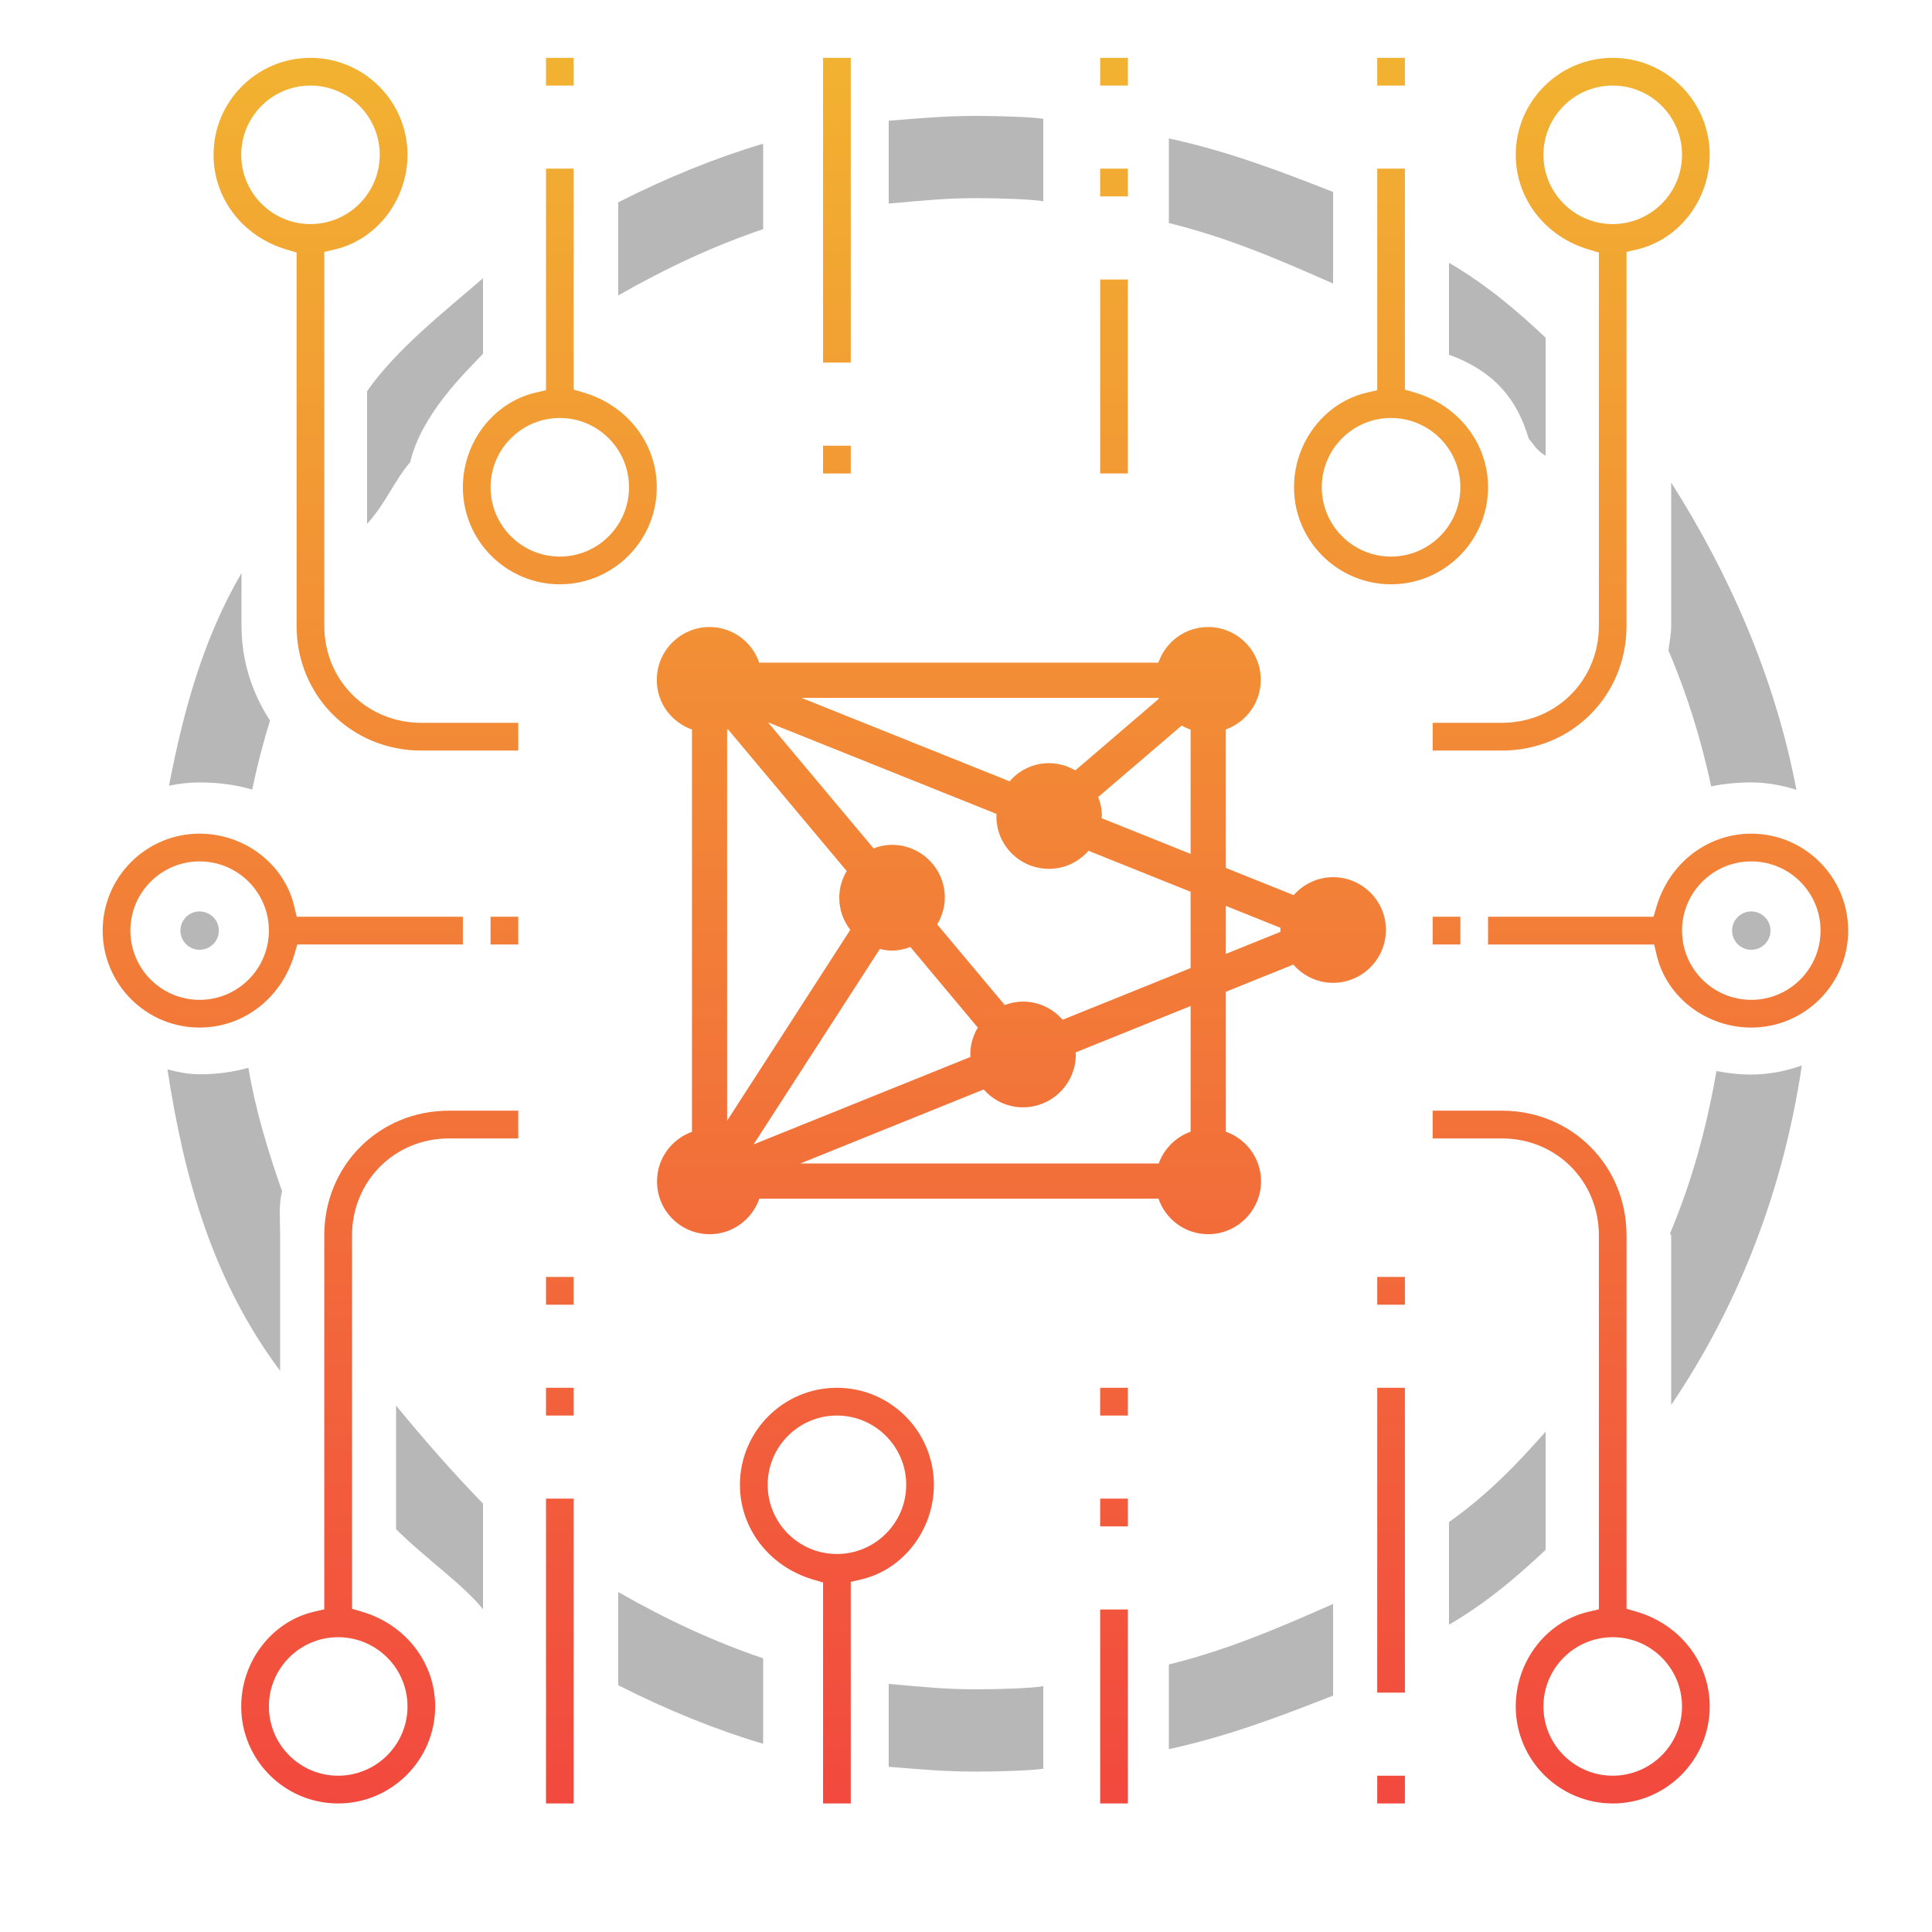
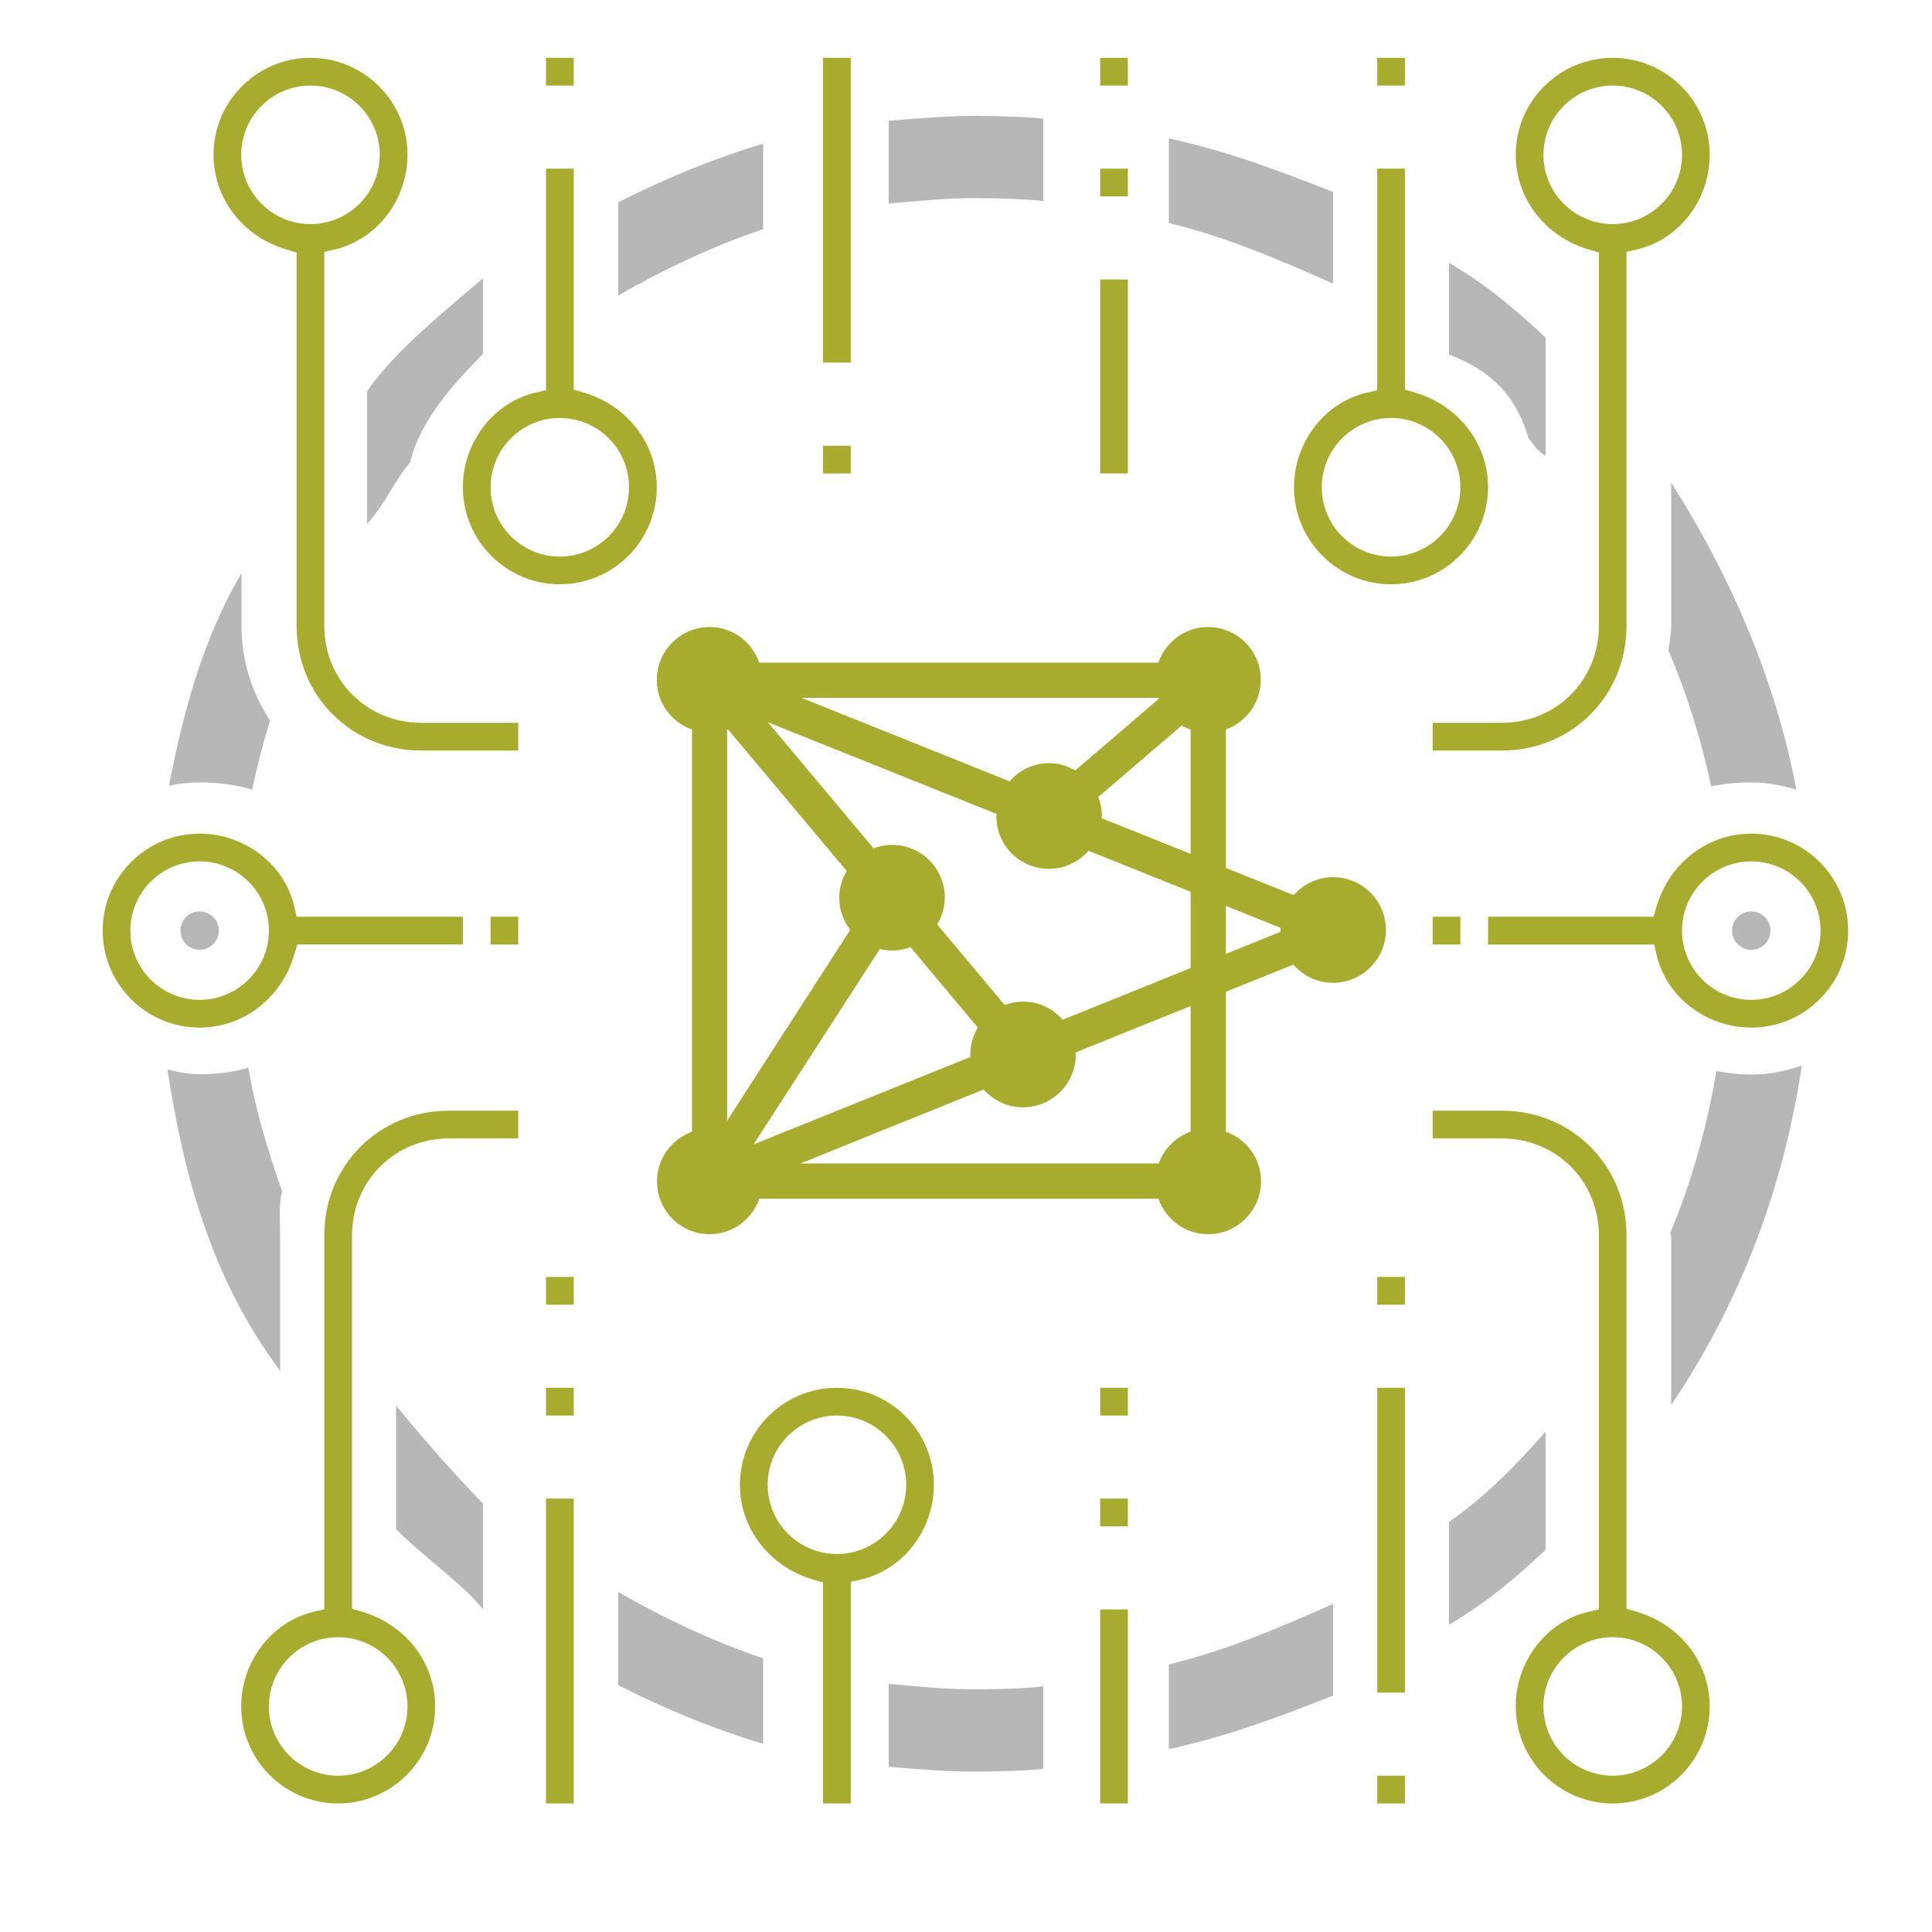
<svg xmlns="http://www.w3.org/2000/svg" version="1.1" id="Layer_1" x="0px" y="0px" width="200px" height="200px" viewBox="0 0 200 200" enable-background="new 0 0 200 200" xml:space="preserve">
  <linearGradient id="SVGID_1_" gradientUnits="userSpaceOnUse" x1="144.003" y1="193.943" x2="144.003" y2="-2.148">
-     <stop offset="0" style="stop-color:#F2453F" />
-     <stop offset="1" style="stop-color:#F2B730" />
+     <stop offset="0" style="stop-color:#a8ac2e" />
+     <stop offset="1" style="stop-color:#a8ac2e" />
  </linearGradient>
  <rect x="142.57" y="183.821" fill="url(#SVGID_1_)" width="2.865" height="2.872" />
  <g>
    <path opacity="0.5" fill="#707070" enable-background="new    " d="M183.281,96.334c0-1.095-0.892-1.982-1.988-1.982   c-1.099,0-1.989,0.888-1.989,1.982c0,1.098,0.891,1.988,1.989,1.988C182.39,98.322,183.281,97.432,183.281,96.334z" />
    <path opacity="0.5" fill="#707070" enable-background="new    " d="M173,64.787c0,0.869-0.185,1.716-0.285,2.55   c1.926,4.488,3.377,9.196,4.428,14.07c1.342-0.282,2.726-0.411,4.179-0.411c1.594,0,3.198,0.311,4.642,0.763   C183.771,70.17,179,59.396,173,49.951V64.787z" />
    <path opacity="0.5" fill="#707070" enable-background="new    " d="M181.293,111.239c-1.24,0-2.441-0.139-3.607-0.364   c-1.014,5.853-2.553,11.488-4.808,16.817c0,0.065,0.122,0.129,0.122,0.194v17.555c7-10.344,11.62-22.281,13.524-35.141   C184.919,110.871,183.096,111.239,181.293,111.239z" />
    <path opacity="0.5" fill="#707070" enable-background="new    " d="M92,21.074c4-0.358,6.023-0.562,9.123-0.562   c2.33,0,5.877,0.122,6.877,0.325v-6.801v-1.734c-1-0.184-4.551-0.303-6.877-0.303C98.031,12,96,12.175,92,12.494V21.074z" />
    <path opacity="0.5" fill="#707070" enable-background="new    " d="M138,29.353v-9.483c-6-2.358-11-4.225-17-5.546v8.761   C127,24.575,132,26.695,138,29.353z" />
    <path opacity="0.5" fill="#707070" enable-background="new    " d="M160,148.211c-3,3.388-6,6.521-10,9.351v10.629   c4-2.353,7-4.939,10-7.747V148.211z" />
    <path opacity="0.5" fill="#707070" enable-background="new    " d="M158.25,45.413c0.533,0.579,0.75,1.173,1.75,1.769V34.949   c-3-2.804-6-5.395-10-7.745v9.515C155,38.546,157.162,41.678,158.25,45.413z" />
    <path opacity="0.5" fill="#707070" enable-background="new    " d="M121,172.306v8.767c6-1.32,11-3.187,17-5.545v-9.488   C132,168.695,127,170.815,121,172.306z" />
    <path opacity="0.5" fill="#707070" enable-background="new    " d="M29,127.887c0-1.564-0.165-3.099,0.199-4.582   c-1.448-4.108-2.748-8.377-3.486-12.771c-1.539,0.441-3.261,0.674-4.958,0.674c-1.303,0-2.213-0.207-3.42-0.505   C19.06,121.975,22,132.532,29,141.916V127.887z" />
    <path opacity="0.5" fill="#707070" enable-background="new    " d="M50,155.648c-3-3.087-6-6.48-9-10.147v12.8   c3,2.996,7,5.763,9,8.29V155.648z" />
    <path opacity="0.5" fill="#707070" enable-background="new    " d="M79,171.669c-5-1.685-10-3.999-15-6.862v9.647   c5,2.534,10,4.579,15,6.065V171.669z" />
    <path opacity="0.5" fill="#707070" enable-background="new    " d="M108,174.552c-1,0.204-4.547,0.326-6.877,0.326   c-3.1,0-5.123-0.204-9.123-0.562v8.584c4,0.323,6.031,0.496,9.123,0.496c2.326,0,5.877-0.119,6.877-0.301V174.552z" />
    <path opacity="0.5" fill="#707070" enable-background="new    " d="M20.661,80.996c1.902,0,3.735,0.242,5.447,0.737   c0.512-2.421,1.113-4.805,1.848-7.136C26.107,71.769,25,68.413,25,64.787v-5.464c-4,6.865-5.999,14.252-7.508,22.016   C18.511,81.119,19.578,80.996,20.661,80.996z" />
    <path opacity="0.5" fill="#707070" enable-background="new    " d="M38,40.495v13.738c2-2.218,2.728-4.346,4.463-6.39   C43.617,42.951,48,38.717,50,36.628v-7.824C46,32.26,41,36.182,38,40.495z" />
    <path opacity="0.5" fill="#707070" enable-background="new    " d="M79,23.723v-8.848c-5,1.488-10,3.534-15,6.067v9.643   C69,27.724,74,25.406,79,23.723z" />
    <path opacity="0.5" fill="#707070" enable-background="new    " d="M18.678,96.334c0,1.098,0.888,1.988,1.983,1.988   c1.1,0,1.994-0.891,1.994-1.988c0-1.095-0.895-1.982-1.994-1.982C19.565,94.352,18.678,95.239,18.678,96.334z" />
  </g>
  <linearGradient id="SVGID_2_" gradientUnits="userSpaceOnUse" x1="57.957" y1="193.943" x2="57.957" y2="-2.148">
-     <stop offset="0" style="stop-color:#F2453F" />
-     <stop offset="1" style="stop-color:#F2B730" />
+     <stop offset="0" style="stop-color:#a8ac2e" />
+     <stop offset="1" style="stop-color:#a8ac2e" />
  </linearGradient>
  <rect x="56.523" y="5.987" fill="url(#SVGID_2_)" width="2.867" height="2.87" />
  <linearGradient id="SVGID_3_" gradientUnits="userSpaceOnUse" x1="144.003" y1="193.943" x2="144.003" y2="-2.148">
-     <stop offset="0" style="stop-color:#F2453F" />
-     <stop offset="1" style="stop-color:#F2B730" />
+     <stop offset="0" style="stop-color:#a8ac2e" />
+     <stop offset="1" style="stop-color:#a8ac2e" />
  </linearGradient>
  <rect x="142.57" y="5.987" fill="url(#SVGID_3_)" width="2.865" height="2.87" />
  <linearGradient id="SVGID_4_" gradientUnits="userSpaceOnUse" x1="115.322" y1="193.943" x2="115.322" y2="-2.148">
-     <stop offset="0" style="stop-color:#F2453F" />
-     <stop offset="1" style="stop-color:#F2B730" />
+     <stop offset="0" style="stop-color:#a8ac2e" />
+     <stop offset="1" style="stop-color:#a8ac2e" />
  </linearGradient>
  <rect x="113.889" y="5.987" fill="url(#SVGID_4_)" width="2.867" height="2.87" />
  <linearGradient id="SVGID_5_" gradientUnits="userSpaceOnUse" x1="115.322" y1="193.943" x2="115.322" y2="-2.148">
-     <stop offset="0" style="stop-color:#F2453F" />
-     <stop offset="1" style="stop-color:#F2B730" />
+     <stop offset="0" style="stop-color:#a8ac2e" />
+     <stop offset="1" style="stop-color:#a8ac2e" />
  </linearGradient>
  <rect x="113.889" y="17.458" fill="url(#SVGID_5_)" width="2.867" height="2.873" />
  <linearGradient id="SVGID_6_" gradientUnits="userSpaceOnUse" x1="162.648" y1="193.943" x2="162.648" y2="-2.148">
-     <stop offset="0" style="stop-color:#F2453F" />
-     <stop offset="1" style="stop-color:#F2B730" />
+     <stop offset="0" style="stop-color:#a8ac2e" />
+     <stop offset="1" style="stop-color:#a8ac2e" />
  </linearGradient>
  <path fill="url(#SVGID_6_)" d="M176.988,16.021c0,4.654-3.154,8.77-7.502,9.798l-1.109,0.257v38.711  c0,7.232-5.665,12.91-12.898,12.91h-7.17v-2.873h7.17c5.628,0,10.037-4.407,10.037-10.037V26.14l-1.028-0.304  c-4.535-1.337-7.578-5.273-7.578-9.814c0-5.533,4.504-10.034,10.043-10.034C172.479,5.987,176.988,10.488,176.988,16.021z   M174.123,16.021c0-3.952-3.219-7.164-7.171-7.164c-3.958,0-7.177,3.212-7.177,7.164c0,3.958,3.219,7.176,7.177,7.176  C170.904,23.197,174.123,19.979,174.123,16.021z" />
  <linearGradient id="SVGID_7_" gradientUnits="userSpaceOnUse" x1="144" y1="193.943" x2="144" y2="-2.148">
-     <stop offset="0" style="stop-color:#F2453F" />
-     <stop offset="1" style="stop-color:#F2B730" />
+     <stop offset="0" style="stop-color:#a8ac2e" />
+     <stop offset="1" style="stop-color:#a8ac2e" />
  </linearGradient>
  <path fill="url(#SVGID_7_)" d="M146.458,40.636c4.542,1.33,7.585,5.276,7.585,9.806c0,5.535-4.504,10.043-10.043,10.043  c-5.533,0-10.044-4.508-10.044-10.043c0-4.649,3.155-8.764,7.503-9.786l1.111-0.264V17.458h2.865v22.877L146.458,40.636z   M151.176,50.441c0-3.952-3.225-7.171-7.176-7.171c-3.959,0-7.171,3.219-7.171,7.171c0,3.958,3.212,7.176,7.171,7.176  C147.951,57.617,151.176,54.399,151.176,50.441z" />
  <linearGradient id="SVGID_8_" gradientUnits="userSpaceOnUse" x1="115.322" y1="193.943" x2="115.322" y2="-2.148">
-     <stop offset="0" style="stop-color:#F2453F" />
-     <stop offset="1" style="stop-color:#F2B730" />
+     <stop offset="0" style="stop-color:#a8ac2e" />
+     <stop offset="1" style="stop-color:#a8ac2e" />
  </linearGradient>
  <rect x="113.889" y="28.934" fill="url(#SVGID_8_)" width="2.867" height="20.077" />
  <linearGradient id="SVGID_9_" gradientUnits="userSpaceOnUse" x1="86.637" y1="193.943" x2="86.637" y2="-2.148">
-     <stop offset="0" style="stop-color:#F2453F" />
-     <stop offset="1" style="stop-color:#F2B730" />
+     <stop offset="0" style="stop-color:#a8ac2e" />
+     <stop offset="1" style="stop-color:#a8ac2e" />
  </linearGradient>
  <rect x="85.203" y="5.987" fill="url(#SVGID_9_)" width="2.867" height="31.547" />
  <linearGradient id="SVGID_10_" gradientUnits="userSpaceOnUse" x1="86.637" y1="193.943" x2="86.637" y2="-2.148">
-     <stop offset="0" style="stop-color:#F2453F" />
-     <stop offset="1" style="stop-color:#F2B730" />
+     <stop offset="0" style="stop-color:#a8ac2e" />
+     <stop offset="1" style="stop-color:#a8ac2e" />
  </linearGradient>
  <rect x="85.203" y="46.141" fill="url(#SVGID_10_)" width="2.867" height="2.873" />
  <linearGradient id="SVGID_11_" gradientUnits="userSpaceOnUse" x1="57.953" y1="193.943" x2="57.953" y2="-2.148">
-     <stop offset="0" style="stop-color:#F2453F" />
-     <stop offset="1" style="stop-color:#F2B730" />
+     <stop offset="0" style="stop-color:#a8ac2e" />
+     <stop offset="1" style="stop-color:#a8ac2e" />
  </linearGradient>
  <path fill="url(#SVGID_11_)" d="M60.419,40.636c4.521,1.33,7.571,5.276,7.571,9.806c0,5.535-4.498,10.043-10.037,10.043  c-5.538,0-10.037-4.508-10.037-10.043c0-4.649,3.155-8.764,7.49-9.786l1.117-0.264V17.458h2.867v22.877L60.419,40.636z   M65.117,50.441c0-3.952-3.212-7.171-7.164-7.171c-3.951,0-7.17,3.219-7.17,7.171c0,3.958,3.219,7.176,7.17,7.176  C61.905,57.617,65.117,54.399,65.117,50.441z" />
  <linearGradient id="SVGID_12_" gradientUnits="userSpaceOnUse" x1="37.877" y1="193.943" x2="37.877" y2="-2.148">
-     <stop offset="0" style="stop-color:#F2453F" />
-     <stop offset="1" style="stop-color:#F2B730" />
+     <stop offset="0" style="stop-color:#a8ac2e" />
+     <stop offset="1" style="stop-color:#a8ac2e" />
  </linearGradient>
  <path fill="url(#SVGID_12_)" d="M53.649,74.824v2.873H43.613c-7.246,0-12.91-5.678-12.91-12.91V26.14l-1.028-0.304  c-4.529-1.337-7.571-5.273-7.571-9.814c0-5.533,4.498-10.034,10.036-10.034c5.533,0,10.044,4.501,10.044,10.034  c0,4.654-3.162,8.77-7.503,9.798l-1.11,0.257v38.711c0,5.63,4.403,10.037,10.043,10.037H53.649z M39.31,16.021  c0-3.952-3.211-7.164-7.17-7.164c-3.958,0-7.169,3.212-7.169,7.164c0,3.958,3.211,7.176,7.169,7.176  C36.099,23.197,39.31,19.979,39.31,16.021z" />
  <linearGradient id="SVGID_13_" gradientUnits="userSpaceOnUse" x1="52.217" y1="193.943" x2="52.217" y2="-2.148">
-     <stop offset="0" style="stop-color:#F2453F" />
-     <stop offset="1" style="stop-color:#F2B730" />
+     <stop offset="0" style="stop-color:#a8ac2e" />
+     <stop offset="1" style="stop-color:#a8ac2e" />
  </linearGradient>
  <rect x="50.783" y="94.9" fill="url(#SVGID_13_)" width="2.866" height="2.873" />
  <linearGradient id="SVGID_14_" gradientUnits="userSpaceOnUse" x1="29.273" y1="193.943" x2="29.273" y2="-2.148">
-     <stop offset="0" style="stop-color:#F2453F" />
-     <stop offset="1" style="stop-color:#F2B730" />
+     <stop offset="0" style="stop-color:#a8ac2e" />
+     <stop offset="1" style="stop-color:#a8ac2e" />
  </linearGradient>
  <path fill="url(#SVGID_14_)" d="M47.916,94.9v2.873H30.779l-0.308,1.032c-1.33,4.528-5.27,7.568-9.811,7.568  c-5.54,0-10.031-4.501-10.031-10.04c0-5.529,4.491-10.034,10.031-10.034c4.653,0,8.77,3.152,9.792,7.5l0.263,1.101H47.916z   M27.836,96.334c0-3.951-3.211-7.163-7.175-7.163c-3.953,0-7.165,3.212-7.165,7.163c0,3.958,3.212,7.17,7.165,7.17  C24.625,103.504,27.836,100.292,27.836,96.334z" />
  <linearGradient id="SVGID_15_" gradientUnits="userSpaceOnUse" x1="39.31" y1="193.943" x2="39.31" y2="-2.148">
-     <stop offset="0" style="stop-color:#F2453F" />
-     <stop offset="1" style="stop-color:#F2B730" />
+     <stop offset="0" style="stop-color:#a8ac2e" />
+     <stop offset="1" style="stop-color:#a8ac2e" />
  </linearGradient>
  <path fill="url(#SVGID_15_)" d="M53.649,114.977v2.874h-7.176c-5.62,0-10.03,4.409-10.03,10.036v38.654l1.022,0.301  c4.528,1.33,7.584,5.275,7.584,9.811c0,5.533-4.517,10.04-10.05,10.04c-5.539,0-10.029-4.507-10.029-10.04  c0-4.654,3.154-8.77,7.489-9.798l1.11-0.257v-38.711c0-7.238,5.671-12.91,12.903-12.91H53.649z M42.184,176.652  c0-3.957-3.219-7.169-7.184-7.169c-3.952,0-7.164,3.212-7.164,7.169c0,3.952,3.212,7.168,7.164,7.168  C38.965,183.82,42.184,180.604,42.184,176.652z" />
  <linearGradient id="SVGID_16_" gradientUnits="userSpaceOnUse" x1="86.637" y1="193.943" x2="86.637" y2="-2.148">
-     <stop offset="0" style="stop-color:#F2453F" />
-     <stop offset="1" style="stop-color:#F2B730" />
+     <stop offset="0" style="stop-color:#a8ac2e" />
+     <stop offset="1" style="stop-color:#a8ac2e" />
  </linearGradient>
  <path fill="url(#SVGID_16_)" d="M96.676,153.706c0,4.649-3.154,8.77-7.502,9.792l-1.104,0.258v22.937h-2.867v-22.874l-1.029-0.304  c-4.529-1.333-7.577-5.279-7.577-9.809c0-5.539,4.504-10.043,10.036-10.043C92.173,143.663,96.676,148.167,96.676,153.706z   M93.811,153.706c0-3.958-3.226-7.169-7.178-7.169c-3.945,0-7.164,3.211-7.164,7.169c0,3.952,3.219,7.164,7.164,7.164  C90.585,160.87,93.811,157.658,93.811,153.706z" />
  <linearGradient id="SVGID_17_" gradientUnits="userSpaceOnUse" x1="57.957" y1="193.943" x2="57.957" y2="-2.148">
-     <stop offset="0" style="stop-color:#F2453F" />
-     <stop offset="1" style="stop-color:#F2B730" />
+     <stop offset="0" style="stop-color:#a8ac2e" />
+     <stop offset="1" style="stop-color:#a8ac2e" />
  </linearGradient>
  <rect x="56.523" y="155.137" fill="url(#SVGID_17_)" width="2.867" height="31.556" />
  <linearGradient id="SVGID_18_" gradientUnits="userSpaceOnUse" x1="57.957" y1="193.943" x2="57.957" y2="-2.148">
-     <stop offset="0" style="stop-color:#F2453F" />
-     <stop offset="1" style="stop-color:#F2B730" />
+     <stop offset="0" style="stop-color:#a8ac2e" />
+     <stop offset="1" style="stop-color:#a8ac2e" />
  </linearGradient>
  <rect x="56.523" y="143.663" fill="url(#SVGID_18_)" width="2.867" height="2.874" />
  <linearGradient id="SVGID_19_" gradientUnits="userSpaceOnUse" x1="57.957" y1="193.943" x2="57.957" y2="-2.148">
-     <stop offset="0" style="stop-color:#F2453F" />
-     <stop offset="1" style="stop-color:#F2B730" />
+     <stop offset="0" style="stop-color:#a8ac2e" />
+     <stop offset="1" style="stop-color:#a8ac2e" />
  </linearGradient>
  <rect x="56.523" y="132.189" fill="url(#SVGID_19_)" width="2.867" height="2.874" />
  <linearGradient id="SVGID_20_" gradientUnits="userSpaceOnUse" x1="149.742" y1="193.943" x2="149.742" y2="-2.148">
-     <stop offset="0" style="stop-color:#F2453F" />
-     <stop offset="1" style="stop-color:#F2B730" />
+     <stop offset="0" style="stop-color:#a8ac2e" />
+     <stop offset="1" style="stop-color:#a8ac2e" />
  </linearGradient>
  <rect x="148.309" y="94.9" fill="url(#SVGID_20_)" width="2.867" height="2.873" />
  <linearGradient id="SVGID_21_" gradientUnits="userSpaceOnUse" x1="172.683" y1="193.943" x2="172.683" y2="-2.148">
-     <stop offset="0" style="stop-color:#F2453F" />
-     <stop offset="1" style="stop-color:#F2B730" />
+     <stop offset="0" style="stop-color:#a8ac2e" />
+     <stop offset="1" style="stop-color:#a8ac2e" />
  </linearGradient>
  <path fill="url(#SVGID_21_)" d="M181.293,86.3c5.532,0,10.029,4.505,10.029,10.034c0,5.539-4.497,10.04-10.029,10.04  c-4.655,0-8.771-3.146-9.793-7.493l-0.264-1.107h-17.193V94.9h17.131l0.301-1.025C172.805,89.346,176.757,86.3,181.293,86.3z   M188.463,96.334c0-3.951-3.219-7.163-7.17-7.163c-3.959,0-7.17,3.212-7.17,7.163c0,3.958,3.211,7.17,7.17,7.17  C185.244,103.504,188.463,100.292,188.463,96.334z" />
  <linearGradient id="SVGID_22_" gradientUnits="userSpaceOnUse" x1="162.648" y1="193.943" x2="162.648" y2="-2.148">
-     <stop offset="0" style="stop-color:#F2453F" />
-     <stop offset="1" style="stop-color:#F2B730" />
+     <stop offset="0" style="stop-color:#a8ac2e" />
+     <stop offset="1" style="stop-color:#a8ac2e" />
  </linearGradient>
  <path fill="url(#SVGID_22_)" d="M169.412,166.842c4.534,1.33,7.576,5.275,7.576,9.811c0,5.533-4.51,10.04-10.036,10.04  c-5.539,0-10.043-4.507-10.043-10.04c0-4.654,3.149-8.77,7.503-9.798l1.104-0.257v-38.711c0-5.627-4.409-10.036-10.037-10.036h-7.17  v-2.874h7.17c7.233,0,12.898,5.672,12.898,12.91v38.654L169.412,166.842z M174.123,176.652c0-3.957-3.219-7.169-7.171-7.169  c-3.958,0-7.177,3.212-7.177,7.169c0,3.952,3.219,7.168,7.177,7.168C170.904,183.82,174.123,180.604,174.123,176.652z" />
  <linearGradient id="SVGID_23_" gradientUnits="userSpaceOnUse" x1="144.003" y1="193.943" x2="144.003" y2="-2.148">
-     <stop offset="0" style="stop-color:#F2453F" />
-     <stop offset="1" style="stop-color:#F2B730" />
+     <stop offset="0" style="stop-color:#a8ac2e" />
+     <stop offset="1" style="stop-color:#a8ac2e" />
  </linearGradient>
  <rect x="142.57" y="132.189" fill="url(#SVGID_23_)" width="2.865" height="2.874" />
  <linearGradient id="SVGID_24_" gradientUnits="userSpaceOnUse" x1="115.322" y1="193.943" x2="115.322" y2="-2.148">
-     <stop offset="0" style="stop-color:#F2453F" />
-     <stop offset="1" style="stop-color:#F2B730" />
+     <stop offset="0" style="stop-color:#a8ac2e" />
+     <stop offset="1" style="stop-color:#a8ac2e" />
  </linearGradient>
  <rect x="113.889" y="143.663" fill="url(#SVGID_24_)" width="2.867" height="2.874" />
  <linearGradient id="SVGID_25_" gradientUnits="userSpaceOnUse" x1="115.322" y1="193.943" x2="115.322" y2="-2.148">
-     <stop offset="0" style="stop-color:#F2453F" />
-     <stop offset="1" style="stop-color:#F2B730" />
+     <stop offset="0" style="stop-color:#a8ac2e" />
+     <stop offset="1" style="stop-color:#a8ac2e" />
  </linearGradient>
  <rect x="113.889" y="155.137" fill="url(#SVGID_25_)" width="2.867" height="2.873" />
  <linearGradient id="SVGID_26_" gradientUnits="userSpaceOnUse" x1="115.322" y1="193.943" x2="115.322" y2="-2.148">
-     <stop offset="0" style="stop-color:#F2453F" />
-     <stop offset="1" style="stop-color:#F2B730" />
+     <stop offset="0" style="stop-color:#a8ac2e" />
+     <stop offset="1" style="stop-color:#a8ac2e" />
  </linearGradient>
  <rect x="113.889" y="166.613" fill="url(#SVGID_26_)" width="2.867" height="20.079" />
  <linearGradient id="SVGID_27_" gradientUnits="userSpaceOnUse" x1="144.003" y1="193.943" x2="144.003" y2="-2.148">
-     <stop offset="0" style="stop-color:#F2453F" />
-     <stop offset="1" style="stop-color:#F2B730" />
+     <stop offset="0" style="stop-color:#a8ac2e" />
+     <stop offset="1" style="stop-color:#a8ac2e" />
  </linearGradient>
  <rect x="142.57" y="143.663" fill="url(#SVGID_27_)" width="2.865" height="31.557" />
  <linearGradient id="SVGID_28_" gradientUnits="userSpaceOnUse" x1="105.731" y1="193.943" x2="105.731" y2="-2.148">
-     <stop offset="0" style="stop-color:#F2453F" />
-     <stop offset="1" style="stop-color:#F2B730" />
+     <stop offset="0" style="stop-color:#a8ac2e" />
+     <stop offset="1" style="stop-color:#a8ac2e" />
  </linearGradient>
  <path fill="url(#SVGID_28_)" d="M126.896,98.749v-4.972l5.664,2.271c0,0.071-0.019,0.141-0.019,0.216v0.038  c0,0.056,0.007,0.112,0.019,0.157L126.896,98.749z M123.252,117.151c-1.537,0.552-2.748,1.76-3.3,3.293H82.848l18.982-7.663  c0.996,1.13,2.446,1.848,4.064,1.848c3.029,0,5.476-2.462,5.476-5.479c0-0.072-0.019-0.128-0.03-0.201l11.912-4.805V117.151z   M114.03,84.697c0.013-0.082,0.038-0.157,0.038-0.232c0-0.689-0.145-1.349-0.383-1.957l8.645-7.401  c0.281,0.166,0.596,0.308,0.922,0.424v12.862L114.03,84.697z M105.895,103.686c-0.658,0-1.292,0.139-1.889,0.352l-6.988-8.343  c0.483-0.818,0.791-1.764,0.791-2.779c0-3.011-2.459-5.457-5.464-5.457c-0.677,0-1.323,0.138-1.913,0.363L79.498,74.771  l23.668,9.488c-0.007,0.062-0.02,0.131-0.02,0.206v0.041c0,3.018,2.428,5.436,5.458,5.436c1.625,0,3.073-0.728,4.077-1.869  l10.57,4.241v7.903l-13.248,5.345C109,104.419,107.545,103.686,105.895,103.686 M91.078,98.24c0.407,0.095,0.828,0.164,1.267,0.164  c0.665,0,1.305-0.145,1.901-0.367l6.975,8.34c-0.482,0.812-0.777,1.753-0.777,2.772v0.037c0,0.082,0.013,0.151,0.025,0.227  l-22.458,9.055L91.078,98.24z M75.357,75.495l12.295,14.676c-0.482,0.815-0.771,1.737-0.771,2.744v0.047  c0,1.245,0.438,2.384,1.141,3.29L75.27,116.019V75.526C75.288,75.514,75.326,75.508,75.357,75.495 M119.965,72.333l-8.65,7.419  c-0.804-0.462-1.713-0.75-2.71-0.75c-1.644,0-3.093,0.728-4.09,1.879l-21.548-8.636h36.961  C119.945,72.264,119.952,72.302,119.965,72.333 M138,90.805c-1.631,0-3.081,0.728-4.078,1.859l-7.025-2.816V75.514  c2.107-0.759,3.619-2.772,3.619-5.144c0-3.011-2.439-5.461-5.464-5.461c-2.384,0-4.397,1.553-5.137,3.687H78.594  c-0.733-2.134-2.741-3.687-5.137-3.687c-3.006,0-5.464,2.45-5.464,5.461v0.044c0,2.371,1.524,4.356,3.639,5.106v41.643  c-2.102,0.763-3.614,2.754-3.614,5.116v0.043c0,3.018,2.441,5.442,5.452,5.442c2.383,0,4.391-1.546,5.138-3.679h41.32  c0.733,2.139,2.753,3.679,5.144,3.679c3.011,0,5.47-2.469,5.47-5.485c0-2.372-1.537-4.379-3.645-5.128V102.67l6.988-2.817  c1.004,1.148,2.465,1.889,4.115,1.889c3.01,0,5.47-2.459,5.47-5.477C143.47,93.244,141.01,90.805,138,90.805" />
</svg>
